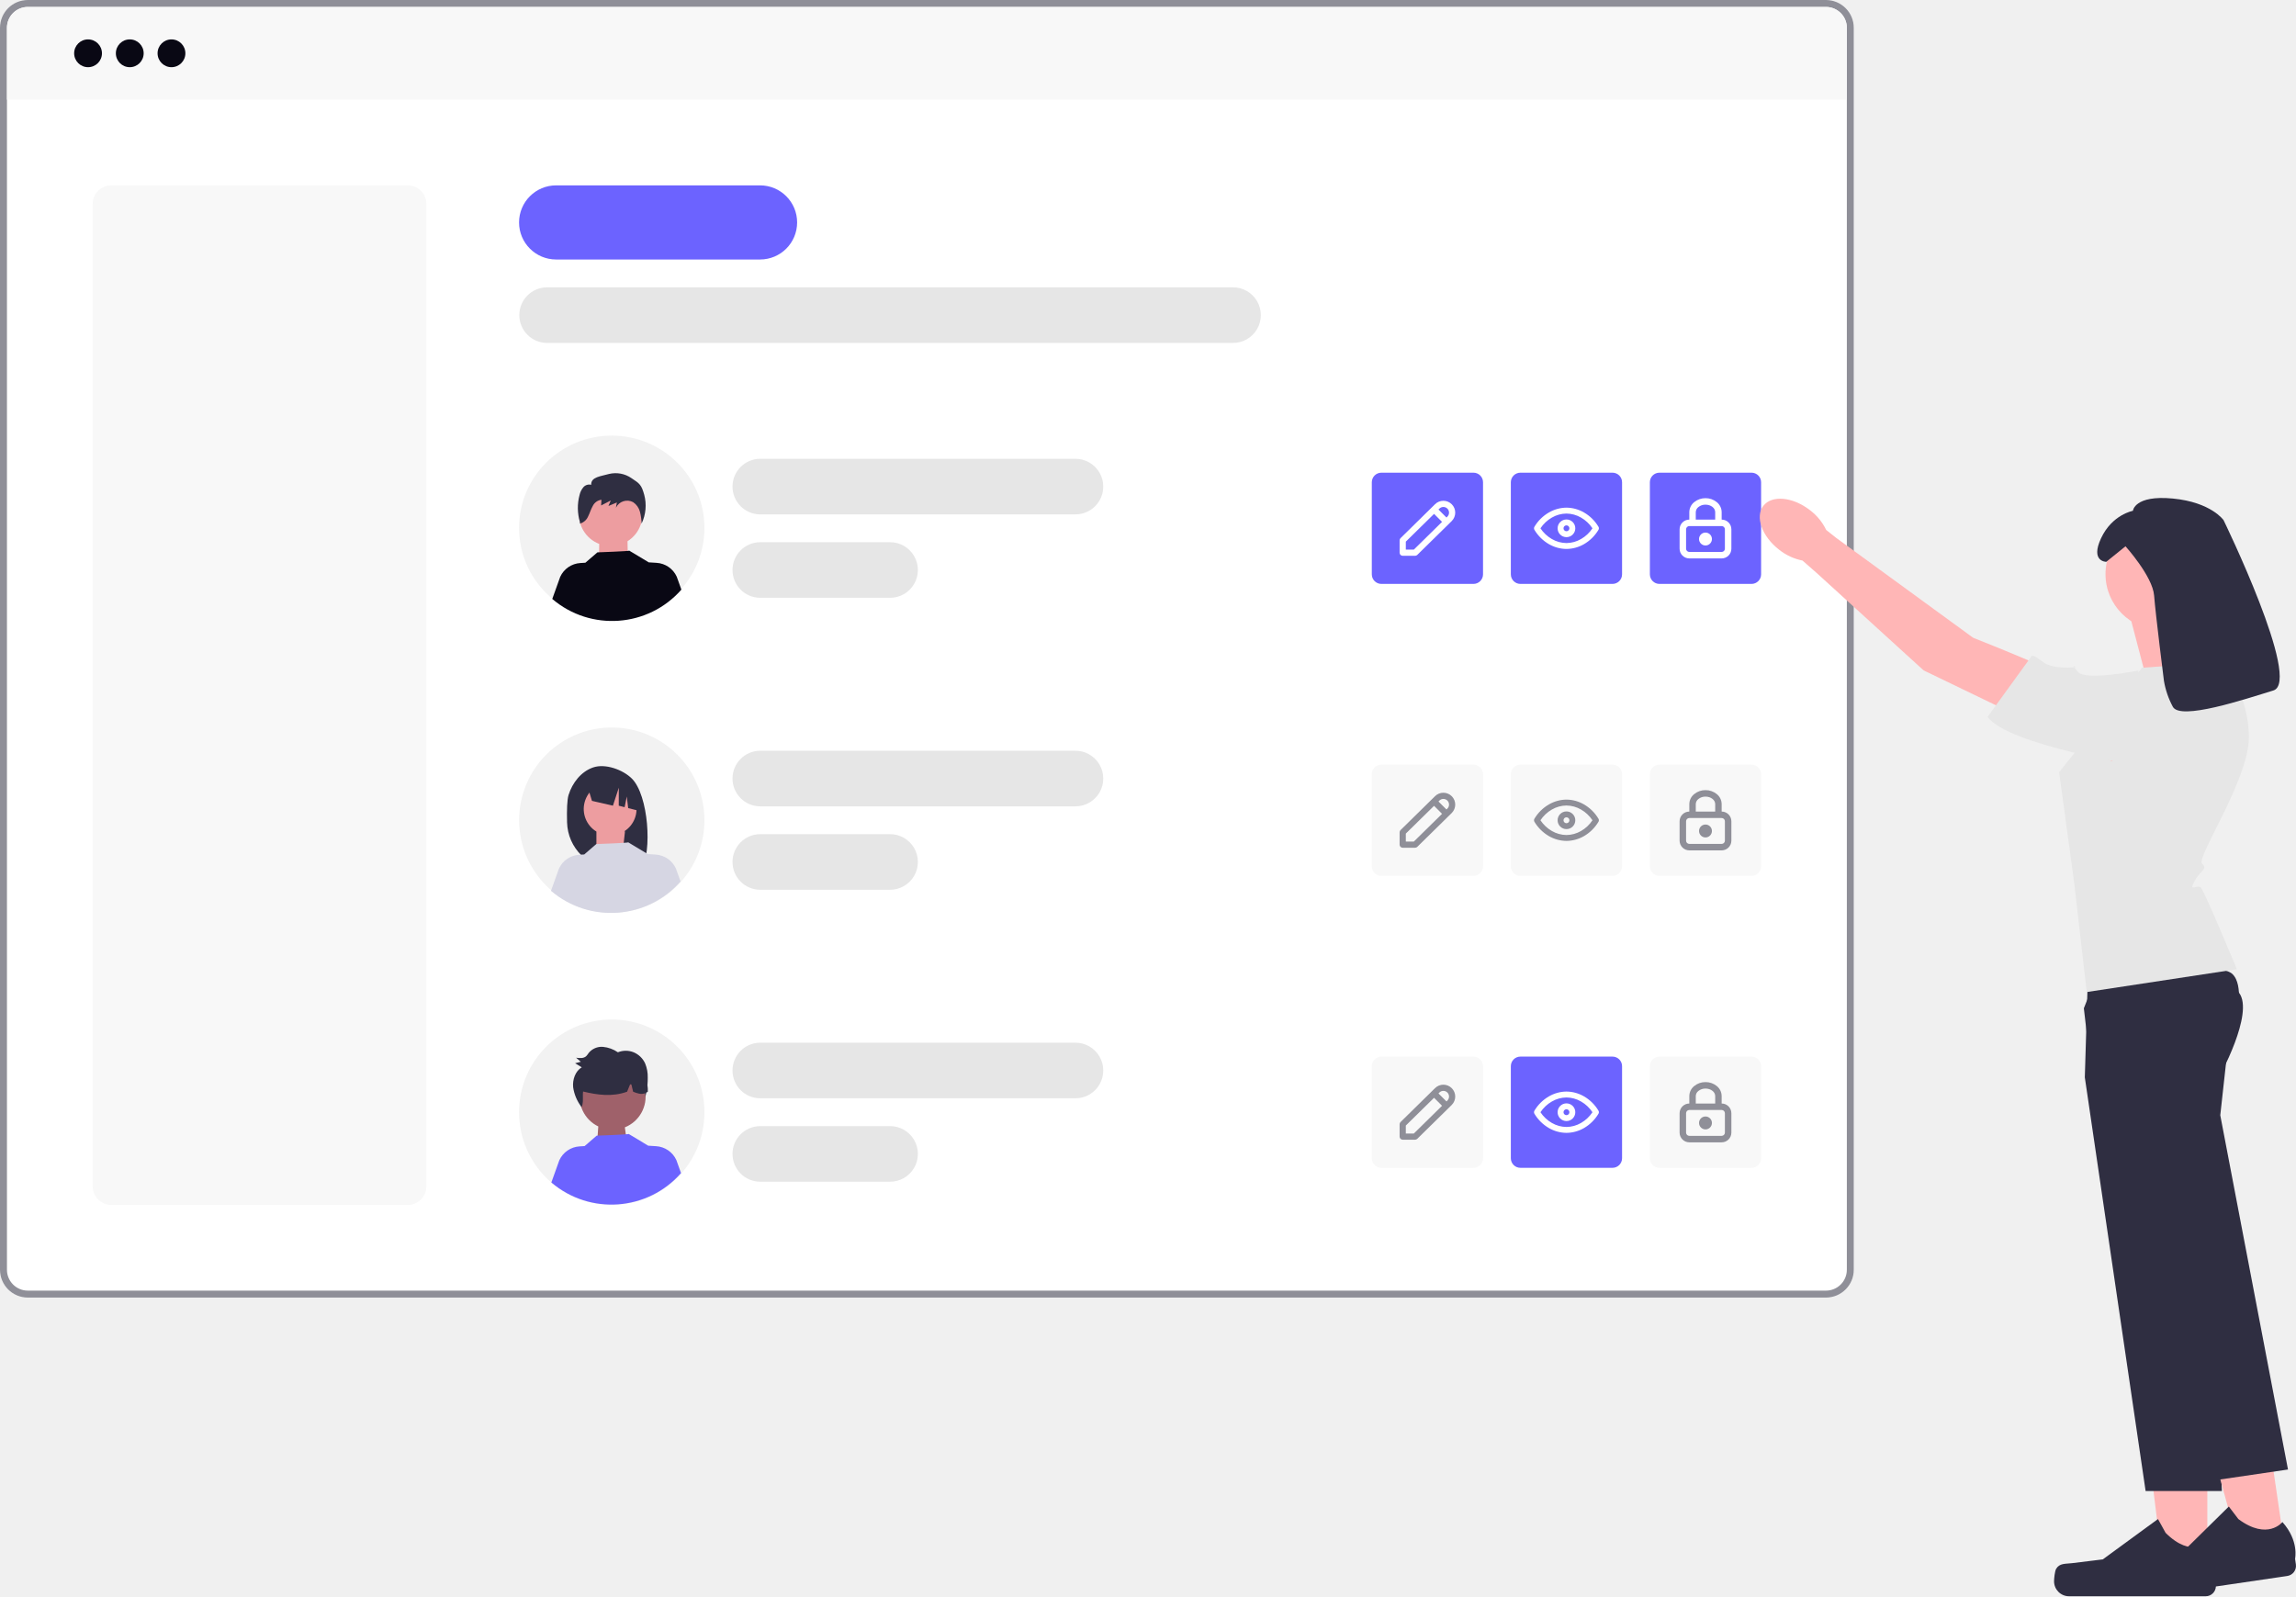
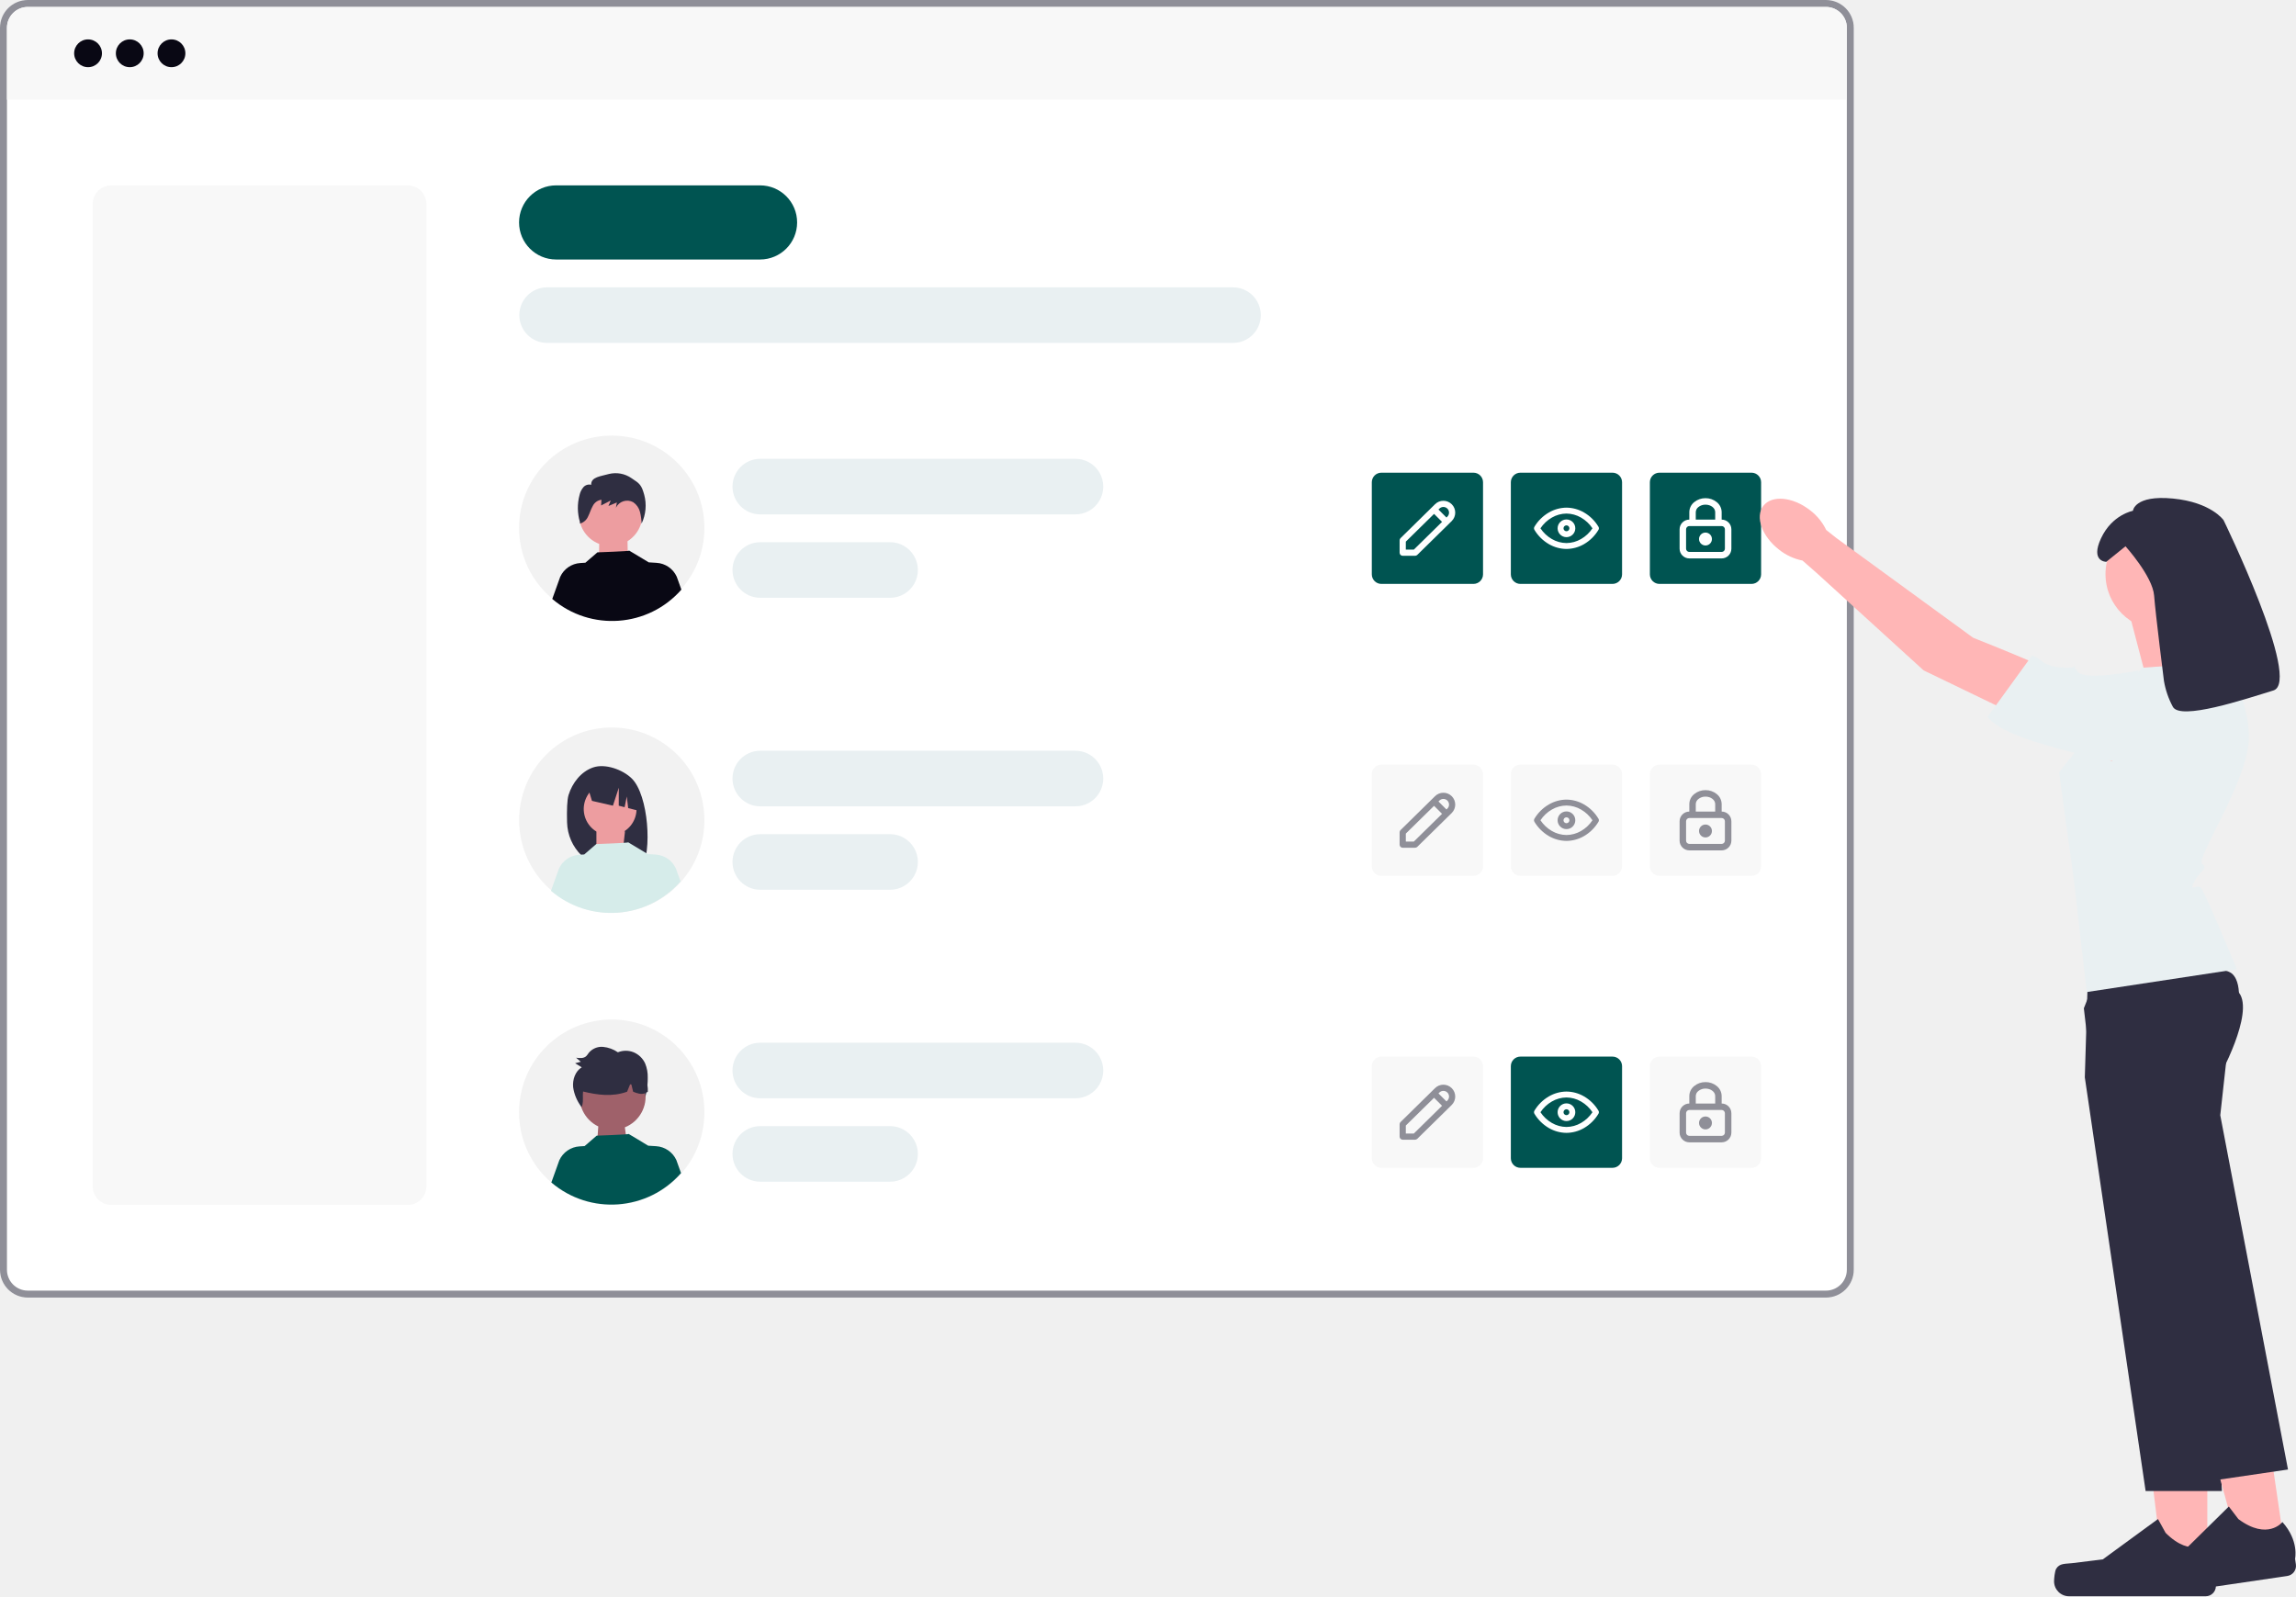
<svg xmlns="http://www.w3.org/2000/svg" width="960" height="667.466" viewBox="0 0 960 667.466" role="img" artist="Katerina Limpitsouni" source="https://undraw.co/">
  <g transform="translate(-451 -115)">
    <path d="M11.627,0H763.478A11.627,11.627,0,0,1,775.1,11.627v519.32a11.627,11.627,0,0,1-11.627,11.627H11.627A11.627,11.627,0,0,1,0,530.947V11.627A11.627,11.627,0,0,1,11.627,0Z" transform="translate(451 115)" fill="#fff" />
    <path d="M11.627,2.907a8.73,8.73,0,0,0-8.72,8.72v519.32a8.73,8.73,0,0,0,8.72,8.72H763.478a8.73,8.73,0,0,0,8.72-8.72V11.627a8.73,8.73,0,0,0-8.72-8.72H11.627m0-2.907H763.478A11.627,11.627,0,0,1,775.1,11.627v519.32a11.627,11.627,0,0,1-11.627,11.627H11.627A11.627,11.627,0,0,1,0,530.947V11.627A11.626,11.626,0,0,1,11.627,0Z" transform="translate(451 115)" fill="#8f8f98" />
    <path d="M8.72,0H760.571a8.72,8.72,0,0,1,8.72,8.72V38.755H0V8.72A8.72,8.72,0,0,1,8.72,0Z" transform="translate(453.907 117.907)" fill="#f8f8f8" opacity="0.998" />
    <path d="M5.813,0A5.813,5.813,0,1,1,0,5.813,5.813,5.813,0,0,1,5.813,0Z" transform="translate(482.004 131.471)" fill="#090814" />
    <path d="M5.813,0A5.813,5.813,0,1,1,0,5.813,5.813,5.813,0,0,1,5.813,0Z" transform="translate(499.444 131.471)" fill="#090814" />
    <path d="M5.813,0A5.813,5.813,0,1,1,0,5.813,5.813,5.813,0,0,1,5.813,0Z" transform="translate(516.884 131.471)" fill="#090814" />
    <path d="M7.751,0H131.768a7.751,7.751,0,0,1,7.751,7.751V418.557a7.751,7.751,0,0,1-7.751,7.751H7.751A7.751,7.751,0,0,1,0,418.557V7.751A7.751,7.751,0,0,1,7.751,0Z" transform="translate(489.755 192.51)" fill="#f8f8f8" />
-     <path d="M15.5,0h85.262a15.5,15.5,0,0,1,0,31H15.5a15.5,15.5,0,0,1,0-31Z" transform="translate(668.029 192.51)" fill="#6c63ff" />
-     <path d="M11.627,0H298.415a11.627,11.627,0,1,1,0,23.253H11.627A11.627,11.627,0,0,1,11.627,0Z" transform="translate(668.029 235.141)" fill="#e6e6e6" />
+     <path d="M15.5,0h85.262a15.5,15.5,0,0,1,0,31H15.5a15.5,15.5,0,0,1,0-31Z" transform="translate(668.029 192.51)" fill="#005451" />
+     <path d="M11.627,0H298.415a11.627,11.627,0,1,1,0,23.253H11.627A11.627,11.627,0,0,1,11.627,0Z" transform="translate(668.029 235.141)" fill="#e9f0f2" />
    <g transform="translate(668.029 419.229)">
      <path d="M290.629,106.763a38.742,38.742,0,1,1-11.3-27.432A38.658,38.658,0,0,1,290.629,106.763Z" transform="translate(-213.119 -67.968)" fill="#f2f2f2" />
      <path d="M272.015,121.263c1.6-5.1,5.242-9.783,10.278-11.509s12.41.9,16.2,4.676c6.925,6.9,8.615,30.612,3.857,38.106-.946-.05-4.212-.087-5.17-.123l-1.355-4.516v4.472q-2.289-.071-4.614-.1a20.08,20.08,0,0,1-19.824-19.584C271.26,127.717,271.384,123.274,272.015,121.263Z" transform="translate(-251.317 -93.085)" fill="#2f2e41" />
      <path d="M5.289,28.88V20.465a11.037,11.037,0,1,1,11.641-.1l.311.018-.946,8.5Z" transform="translate(27.052 23.016)" fill="#ed9da0" />
      <path d="M296.311,121.061l12.707-6.361h0a15.972,15.972,0,0,1,9.355,13.233l.317,3.794-5.321-1.354-.583-4.854-.9,4.475-2.456-.625.023-7.532-2.457,7.526-8.771-2.015Z" transform="translate(-267.747 -96.7)" fill="#2f2e41" />
-       <path d="M305.543,224.923a38.711,38.711,0,0,1-54.178,3.916l3.322-9.268a9.967,9.967,0,0,1,8.466-5.813l2.113-.13,5.039-4.346s13.576-.485,13.375-.717l8.224,4.946-.007-.034,3.233.2a9.963,9.963,0,0,1,8.466,5.813Z" transform="translate(-238.02 -160.57)" fill="#d6d6e3" />
+       <path d="M305.543,224.923a38.711,38.711,0,0,1-54.178,3.916l3.322-9.268a9.967,9.967,0,0,1,8.466-5.813l2.113-.13,5.039-4.346s13.576-.485,13.375-.717l8.224,4.946-.007-.034,3.233.2a9.963,9.963,0,0,1,8.466,5.813Z" transform="translate(-238.02 -160.57)" fill="#d6ecea" />
    </g>
    <g transform="translate(668.029 297.15)">
      <ellipse cx="38.755" cy="38.585" rx="38.755" ry="38.585" fill="#f2f2f2" />
      <path d="M8.466,25.653a13.274,13.274,0,1,1,11.827-1.125l.161,8.671-12.143.163Z" transform="translate(25.055 19.641)" fill="#ed9da0" />
      <path d="M855.094,486.224a38.571,38.571,0,0,1-53.984,3.9l3.31-9.235a9.931,9.931,0,0,1,8.435-5.792l2.105-.129,5.02-4.33s13.527-.483,13.326-.714l8.194,4.929-.007-.034,3.221.2a9.926,9.926,0,0,1,8.435,5.792Z" transform="translate(-787.222 -421.824)" fill="#090814" />
      <path d="M861.838,381.742c-1.122-4.014-1.813-4.622-5.309-6.89a11.655,11.655,0,0,0-9.421-1.75c-3.157.943-7.626,1.181-7.42,4.528a3.239,3.239,0,0,0-3.269,1.009,7.494,7.494,0,0,0-1.6,3.249,20.642,20.642,0,0,0,.194,11.431l-.063.533a5.176,5.176,0,0,0,3.435-2.983c.727-1.407,1.144-2.97,1.932-4.343a4.711,4.711,0,0,1,3.654-2.641l-.137,2.384,4.025-2.074-.958,2.29,3.514-1.469-.393,2.2a5.23,5.23,0,0,1,7.2-2.328,6.953,6.953,0,0,1,2.842,4,20.987,20.987,0,0,1,.679,4.989,17.446,17.446,0,0,0,1.1-12.135Z" transform="translate(-809.524 -357.062)" fill="#2f2e41" />
    </g>
    <g transform="translate(668.029 541.307)">
      <circle cx="38.755" cy="38.755" r="38.755" transform="translate(0 0)" fill="#f2f2f2" />
      <path d="M7.211,34.8l.611-8.531a13.806,13.806,0,1,1,11.109.376L20.072,34.8Z" transform="translate(25.304 18.438)" fill="#9f616a" />
-       <path d="M305.586,484.936a38.742,38.742,0,0,1-54.221,3.919l3.324-9.275a9.974,9.974,0,0,1,8.472-5.818l2.115-.13,5.043-4.349s13.587-.485,13.385-.718l8.23,4.95-.007-.034,3.235.2a9.97,9.97,0,0,1,8.473,5.818Z" transform="translate(-237.862 -420.716)" fill="#6c63ff" />
+       <path d="M305.586,484.936a38.742,38.742,0,0,1-54.221,3.919l3.324-9.275a9.974,9.974,0,0,1,8.472-5.818l2.115-.13,5.043-4.349s13.587-.485,13.385-.718l8.23,4.95-.007-.034,3.235.2a9.97,9.97,0,0,1,8.473,5.818Z" transform="translate(-237.862 -420.716)" fill="#005451" />
      <path d="M309,367.2a30.541,30.541,0,0,0,.133-3.1,14.6,14.6,0,0,0-1.1-5.977,9.184,9.184,0,0,0-4.805-4.642,8.768,8.768,0,0,0-6.574.006,13.241,13.241,0,0,0-6.244-2.273,6.983,6.983,0,0,0-5.953,2.526,9.722,9.722,0,0,1-1.04,1.351c-1.1,1.022-2.779.874-4.245.665l1.973,1.691-2.388.623,2.786,1.691c-2.7,1.619-3.922,5.151-3.6,8.36a17.681,17.681,0,0,0,3.526,8.284c.7-1.476.549-3.242.537-4.9a11.1,11.1,0,0,1,.1-1.612c5.925,1.42,12.116,2.332,18.394.076l1.26-3.085.53.054.73,3.032c1.655.676,3.313,1.267,4.972.646.081.468.129.946.167,1.406.142-.55.267-1.1.377-1.659a4.914,4.914,0,0,0,.628-.4A13.5,13.5,0,0,0,309,367.2Z" transform="translate(-255.327 -339.786)" fill="#2f2e41" />
    </g>
-     <path d="M11.627,0H143.394a11.627,11.627,0,1,1,0,23.253H11.627A11.627,11.627,0,0,1,11.627,0Z" transform="translate(757.166 306.838)" fill="#e6e6e6" />
-     <path d="M11.627,0H65.884a11.627,11.627,0,1,1,0,23.253H11.627A11.627,11.627,0,0,1,11.627,0Z" transform="translate(757.166 341.718)" fill="#e6e6e6" />
-     <path d="M11.627,0H143.394a11.627,11.627,0,1,1,0,23.253H11.627A11.627,11.627,0,0,1,11.627,0Z" transform="translate(757.166 428.917)" fill="#e6e6e6" />
-     <path d="M11.627,0H65.884a11.627,11.627,0,1,1,0,23.253H11.627A11.627,11.627,0,0,1,11.627,0Z" transform="translate(757.166 463.797)" fill="#e6e6e6" />
-     <path d="M11.627,0H143.394a11.627,11.627,0,1,1,0,23.253H11.627A11.627,11.627,0,0,1,11.627,0Z" transform="translate(757.166 550.996)" fill="#e6e6e6" />
-     <path d="M11.627,0H65.884a11.627,11.627,0,1,1,0,23.253H11.627A11.627,11.627,0,0,1,11.627,0Z" transform="translate(757.166 585.876)" fill="#e6e6e6" />
+     <path d="M11.627,0H143.394a11.627,11.627,0,1,1,0,23.253H11.627A11.627,11.627,0,0,1,11.627,0Z" transform="translate(757.166 306.838)" fill="#e9f0f2" />
+     <path d="M11.627,0H65.884a11.627,11.627,0,1,1,0,23.253H11.627A11.627,11.627,0,0,1,11.627,0Z" transform="translate(757.166 341.718)" fill="#e9f0f2" />
+     <path d="M11.627,0H143.394a11.627,11.627,0,1,1,0,23.253H11.627A11.627,11.627,0,0,1,11.627,0Z" transform="translate(757.166 428.917)" fill="#e9f0f2" />
+     <path d="M11.627,0H65.884a11.627,11.627,0,1,1,0,23.253H11.627A11.627,11.627,0,0,1,11.627,0Z" transform="translate(757.166 463.797)" fill="#e9f0f2" />
+     <path d="M11.627,0H143.394a11.627,11.627,0,1,1,0,23.253H11.627A11.627,11.627,0,0,1,11.627,0Z" transform="translate(757.166 550.996)" fill="#e9f0f2" />
+     <path d="M11.627,0H65.884a11.627,11.627,0,1,1,0,23.253H11.627A11.627,11.627,0,0,1,11.627,0Z" transform="translate(757.166 585.876)" fill="#e9f0f2" />
    <g transform="translate(1024.577 312.652)">
-       <rect width="46.506" height="46.506" rx="4" transform="translate(0 0)" fill="#6c63ff" />
+       <rect width="46.506" height="46.506" rx="4" transform="translate(0 0)" fill="#005451" />
      <path d="M1.294,23A1.286,1.286,0,0,1,0,21.718V16.543a1.313,1.313,0,0,1,.388-.927L14.8,1.446a4.954,4.954,0,0,1,7,7.014.008.008,0,0,0-.008.008L20.61,9.629a.986.986,0,0,1-.1.117,1.178,1.178,0,0,1-.138.121L7.374,22.636A1.294,1.294,0,0,1,6.466,23Zm1.3-5.922v3.337H5.944l11.8-11.6L14.405,5.473ZM19.592,7l.384-.379a2.365,2.365,0,0,0-3.347-3.343s-.008,0-.008.012l-.373.367Z" transform="translate(11.627 11.751)" fill="#fff" />
    </g>
    <g transform="translate(1082.71 312.652)">
-       <rect width="46.506" height="46.506" rx="4" transform="translate(0 0)" fill="#6c63ff" />
+       <rect width="46.506" height="46.506" rx="4" transform="translate(0 0)" fill="#005451" />
      <path d="M6.233,15.263A16.968,16.968,0,0,1,.17,9.269,1.268,1.268,0,0,1,.17,8,16.915,16.915,0,0,1,6.233,2.015,14.872,14.872,0,0,1,13.566,0,14.865,14.865,0,0,1,20.9,2.015,16.854,16.854,0,0,1,26.955,8a1.232,1.232,0,0,1,0,1.269A16.907,16.907,0,0,1,20.9,15.263a14.855,14.855,0,0,1-7.331,2.007A14.862,14.862,0,0,1,6.233,15.263ZM7.455,4.16A14.257,14.257,0,0,0,2.692,8.639a14.276,14.276,0,0,0,4.763,4.479,12.382,12.382,0,0,0,6.111,1.688,12.375,12.375,0,0,0,6.109-1.688A14.318,14.318,0,0,0,24.44,8.639,14.3,14.3,0,0,0,19.675,4.16a12.378,12.378,0,0,0-6.109-1.69A12.385,12.385,0,0,0,7.455,4.16ZM9.866,8.639a3.7,3.7,0,1,1,3.7,3.7A3.706,3.706,0,0,1,9.866,8.639Zm2.464,0A1.235,1.235,0,1,0,13.566,7.4,1.238,1.238,0,0,0,12.33,8.639Z" transform="translate(9.688 14.618)" fill="#fff" />
    </g>
    <g transform="translate(1140.843 312.652)">
-       <rect width="46.506" height="46.506" rx="4" transform="translate(0 0)" fill="#6c63ff" />
+       <rect width="46.506" height="46.506" rx="4" transform="translate(0 0)" fill="#005451" />
      <path d="M4.064,25.191A4.071,4.071,0,0,1,0,21.129v-8.11A4.068,4.068,0,0,1,4.064,8.96V5.832a5.407,5.407,0,0,1,2.074-4.2A7.322,7.322,0,0,1,10.828,0a7.324,7.324,0,0,1,4.683,1.628,5.407,5.407,0,0,1,2.074,4.2V8.96a4.068,4.068,0,0,1,4.064,4.06v8.11a4.071,4.071,0,0,1-4.064,4.062ZM2.707,13.019v8.11a1.353,1.353,0,0,0,1.357,1.351H17.585a1.352,1.352,0,0,0,1.353-1.351v-8.11a1.351,1.351,0,0,0-1.353-1.355H4.064A1.352,1.352,0,0,0,2.707,13.019ZM14.882,8.96V5.832c0-1.726-1.818-3.122-4.054-3.122a4.643,4.643,0,0,0-2.966,1,2.78,2.78,0,0,0-1.1,2.122V8.96ZM8.12,17.073a2.7,2.7,0,1,1,2.708,2.71A2.705,2.705,0,0,1,8.12,17.073Z" transform="translate(12.429 10.658)" fill="#fff" />
    </g>
    <g transform="translate(1186.545 318.465)">
      <path d="M157.92,57.326l8.036,30.636,30.636-6.027s-12.054-22.1-9.04-32.143L157.92,57.326Z" transform="translate(-2.879 -3.169)" fill="#ffb6b6" />
      <g transform="translate(123.294 381.781)">
        <path d="M191.7,468.171l-18.449,0-8.776-71.16,27.229,0Z" transform="translate(-127.615 -397.009)" fill="#ffb6b6" />
        <path d="M160.935,469.549h0c-.574.967-.877,4.09-.877,5.215h0a6.262,6.262,0,0,0,6.262,6.262h57.134a4.272,4.272,0,0,0,4.272-4.272v-2.379s2.826-7.149-2.993-15.961c0,0-7.232,6.9-18.039-3.907l-3.187-5.773-23.068,16.871-12.786,1.574c-2.8.344-5.278-.053-6.716,2.37Z" transform="translate(-160.057 -398.805)" fill="#2f2e41" />
      </g>
      <path d="M149.044,255.9l25.422,172.992h31.895l-4.241-98.748-2.232-51.922,6.473-24.715a110.382,110.382,0,0,0,5.438-12.153c2.8-7.515,5.016-16.524,1.73-20.8-1.209-1.575-4.353-2.741-8.625-3.609a89.267,89.267,0,0,0-8.929-1.271c-18.862-1.866-45.691-.7-45.691-.7l-.682,22.507-.378,12.568-.18,5.847Z" transform="translate(-12.89 -8.893)" fill="#2f2e41" />
      <g transform="translate(157.005 374.079)">
        <path d="M168.1,459.434l-18.253,2.682-19.034-69.127,26.939-3.959Z" transform="translate(-105.225 -389.03)" fill="#ffb6b6" />
        <path d="M126.347,470.1h0c-.428,1.041-.273,4.174-.11,5.287h0a6.262,6.262,0,0,0,7.106,5.284l56.526-8.311a4.272,4.272,0,0,0,3.6-4.848l-.346-2.353s1.756-7.484-5.282-15.356c0,0-6.152,7.878-18.415-1.242l-3.993-5.248L145.069,463.36l-12.421,3.417c-2.718.747-5.229.715-6.3,3.322Z" transform="translate(-126.07 -390.915)" fill="#2f2e41" />
      </g>
      <path d="M129.534,226.892l3.487,30.028L152.036,320.2l31.3,104.178,31.552-4.637L186.573,271.615l2.8-25.4s.913-2.525,1.96-6.221c2.078-7.312,4.683-19.221,1.817-25.295a7.1,7.1,0,0,0-1.474-2.122c-1.128-1.093-3.419-1.758-6.49-2.11-12.834-1.45-39.264,2.7-51.025,4.735l-4.63,11.69Z" transform="translate(6.219 -8.739)" fill="#2f2e41" />
-       <path d="M181.127,79.879l-34.654,43.694,6.221,45.555,5.331,46.353,62.779-9.542s-13.56-32.645-15.067-34.152-5.291,2.215-2.646-2.659,5.659-4.874,3.148-7.385,19.587-35.156,19.587-52.734-10.547-31.641-10.547-31.641Z" transform="translate(-21.065 -4.127)" fill="#e6e6e6" />
+       <path d="M181.127,79.879l-34.654,43.694,6.221,45.555,5.331,46.353,62.779-9.542s-13.56-32.645-15.067-34.152-5.291,2.215-2.646-2.659,5.659-4.874,3.148-7.385,19.587-35.156,19.587-52.734-10.547-31.641-10.547-31.641Z" transform="translate(-21.065 -4.127)" fill="#e9f0f2" />
      <ellipse cx="23.345" cy="23.345" rx="23.345" ry="23.345" transform="translate(144.803 13.253)" fill="#ffb6b6" />
      <path d="M161.013,82.871s-3.493-27.64-4.112-35.678S144.937,26.6,144.937,26.6L136.9,33.1s-6.8,0-2.164-9.893,13.294-11.439,13.294-11.439.618-6.682,16.694-5.136,21.217,9.042,21.217,9.042S218.824,83.18,206.767,86.89s-38.953,12.675-42.045,6.8a35.15,35.15,0,0,1-3.71-10.82Z" transform="translate(8.227 -1.639)" fill="#2f2e41" />
      <path d="M111.894,1.665c4.456,3.7,3.354,12.377-2.462,19.38a22.783,22.783,0,0,1-8.546,6.536l-3.4,3.985L53.684,87.41S29.629,142.8,22.441,148.821s-15.729,2.99-15.729,2.99L0,143.647l40.755-77.4,42.014-43,5.67-6.011a22.78,22.78,0,0,1,4.857-9.6c5.816-7,14.142-9.679,18.6-5.978Z" transform="matrix(-0.035, -0.999, 0.999, -0.035, 4.001, 119.885)" fill="#ffb6b6" />
-       <path d="M0,63.856S10.724,8.2,22.928,0L47.246,18.962s2.128.091-1.833,4.565-2.947,14.081-2.947,14.081,1.782-2.306-2.1.9S40.1,63.719,40.1,63.719L0,63.856Z" transform="matrix(-0.035, -0.999, 0.999, -0.035, 96.284, 119.207)" fill="#e6e6e6" />
+       <path d="M0,63.856S10.724,8.2,22.928,0L47.246,18.962s2.128.091-1.833,4.565-2.947,14.081-2.947,14.081,1.782-2.306-2.1.9S40.1,63.719,40.1,63.719L0,63.856Z" transform="matrix(-0.035, -0.999, 0.999, -0.035, 96.284, 119.207)" fill="#e9f0f2" />
    </g>
    <g transform="translate(1024.577 434.731)">
      <rect width="46.506" height="46.506" rx="4" transform="translate(0 0)" fill="#f8f8f8" />
      <path d="M1.294,23A1.286,1.286,0,0,1,0,21.718V16.543a1.313,1.313,0,0,1,.388-.927L14.8,1.446a4.954,4.954,0,0,1,7,7.014.008.008,0,0,0-.008.008L20.61,9.629a.986.986,0,0,1-.1.117,1.178,1.178,0,0,1-.138.121L7.374,22.636A1.294,1.294,0,0,1,6.466,23Zm1.3-5.922v3.337H5.944l11.8-11.6L14.405,5.473ZM19.592,7l.384-.379a2.365,2.365,0,0,0-3.347-3.343s-.008,0-.008.012l-.373.367Z" transform="translate(11.627 11.751)" fill="#8f8f98" />
    </g>
    <g transform="translate(1082.71 434.731)">
      <rect width="46.506" height="46.506" rx="4" transform="translate(0 0)" fill="#f8f8f8" />
      <path d="M6.233,15.263A16.968,16.968,0,0,1,.17,9.269,1.268,1.268,0,0,1,.17,8,16.915,16.915,0,0,1,6.233,2.015,14.872,14.872,0,0,1,13.566,0,14.865,14.865,0,0,1,20.9,2.015,16.854,16.854,0,0,1,26.955,8a1.232,1.232,0,0,1,0,1.269A16.907,16.907,0,0,1,20.9,15.263a14.855,14.855,0,0,1-7.331,2.007A14.862,14.862,0,0,1,6.233,15.263ZM7.455,4.16A14.257,14.257,0,0,0,2.692,8.639a14.276,14.276,0,0,0,4.763,4.479,12.382,12.382,0,0,0,6.111,1.688,12.375,12.375,0,0,0,6.109-1.688A14.318,14.318,0,0,0,24.44,8.639,14.3,14.3,0,0,0,19.675,4.16a12.378,12.378,0,0,0-6.109-1.69A12.385,12.385,0,0,0,7.455,4.16ZM9.866,8.639a3.7,3.7,0,1,1,3.7,3.7A3.706,3.706,0,0,1,9.866,8.639Zm2.464,0A1.235,1.235,0,1,0,13.566,7.4,1.238,1.238,0,0,0,12.33,8.639Z" transform="translate(9.688 14.618)" fill="#8f8f98" />
    </g>
    <g transform="translate(1140.843 434.731)">
      <rect width="46.506" height="46.506" rx="4" transform="translate(0)" fill="#f8f8f8" />
      <path d="M4.064,25.191A4.071,4.071,0,0,1,0,21.129v-8.11A4.068,4.068,0,0,1,4.064,8.96V5.832a5.407,5.407,0,0,1,2.074-4.2A7.322,7.322,0,0,1,10.828,0a7.324,7.324,0,0,1,4.683,1.628,5.407,5.407,0,0,1,2.074,4.2V8.96a4.068,4.068,0,0,1,4.064,4.06v8.11a4.071,4.071,0,0,1-4.064,4.062ZM2.707,13.019v8.11a1.353,1.353,0,0,0,1.357,1.351H17.585a1.352,1.352,0,0,0,1.353-1.351v-8.11a1.351,1.351,0,0,0-1.353-1.355H4.064A1.352,1.352,0,0,0,2.707,13.019ZM14.882,8.96V5.832c0-1.726-1.818-3.122-4.054-3.122a4.643,4.643,0,0,0-2.966,1,2.78,2.78,0,0,0-1.1,2.122V8.96ZM8.12,17.073a2.7,2.7,0,1,1,2.708,2.71A2.705,2.705,0,0,1,8.12,17.073Z" transform="translate(12.429 10.658)" fill="#8f8f98" />
    </g>
    <g transform="translate(1024.577 556.81)">
      <rect width="46.506" height="46.506" rx="4" transform="translate(0 0)" fill="#f8f8f8" />
      <path d="M1.294,23A1.286,1.286,0,0,1,0,21.718V16.543a1.313,1.313,0,0,1,.388-.927L14.8,1.446a4.954,4.954,0,0,1,7,7.014.008.008,0,0,0-.008.008L20.61,9.629a.986.986,0,0,1-.1.117,1.178,1.178,0,0,1-.138.121L7.374,22.636A1.294,1.294,0,0,1,6.466,23Zm1.3-5.922v3.337H5.944l11.8-11.6L14.405,5.473ZM19.592,7l.384-.379a2.365,2.365,0,0,0-3.347-3.343s-.008,0-.008.012l-.373.367Z" transform="translate(11.627 11.751)" fill="#8f8f98" />
    </g>
    <g transform="translate(1082.71 556.81)">
-       <rect width="46.506" height="46.506" rx="4" transform="translate(0 0)" fill="#6c63ff" />
+       <rect width="46.506" height="46.506" rx="4" transform="translate(0 0)" fill="#005451" />
      <path d="M6.233,15.263A16.968,16.968,0,0,1,.17,9.269,1.268,1.268,0,0,1,.17,8,16.915,16.915,0,0,1,6.233,2.015,14.872,14.872,0,0,1,13.566,0,14.865,14.865,0,0,1,20.9,2.015,16.854,16.854,0,0,1,26.955,8a1.232,1.232,0,0,1,0,1.269A16.907,16.907,0,0,1,20.9,15.263a14.855,14.855,0,0,1-7.331,2.007A14.862,14.862,0,0,1,6.233,15.263ZM7.455,4.16A14.257,14.257,0,0,0,2.692,8.639a14.276,14.276,0,0,0,4.763,4.479,12.382,12.382,0,0,0,6.111,1.688,12.375,12.375,0,0,0,6.109-1.688A14.318,14.318,0,0,0,24.44,8.639,14.3,14.3,0,0,0,19.675,4.16a12.378,12.378,0,0,0-6.109-1.69A12.385,12.385,0,0,0,7.455,4.16ZM9.866,8.639a3.7,3.7,0,1,1,3.7,3.7A3.706,3.706,0,0,1,9.866,8.639Zm2.464,0A1.235,1.235,0,1,0,13.566,7.4,1.238,1.238,0,0,0,12.33,8.639Z" transform="translate(9.688 14.618)" fill="#fff" />
    </g>
    <g transform="translate(1140.843 556.81)">
      <rect width="46.506" height="46.506" rx="4" transform="translate(0 0)" fill="#f8f8f8" />
      <path d="M4.064,25.191A4.071,4.071,0,0,1,0,21.129v-8.11A4.068,4.068,0,0,1,4.064,8.96V5.832a5.407,5.407,0,0,1,2.074-4.2A7.322,7.322,0,0,1,10.828,0a7.324,7.324,0,0,1,4.683,1.628,5.407,5.407,0,0,1,2.074,4.2V8.96a4.068,4.068,0,0,1,4.064,4.06v8.11a4.071,4.071,0,0,1-4.064,4.062ZM2.707,13.019v8.11a1.353,1.353,0,0,0,1.357,1.351H17.585a1.352,1.352,0,0,0,1.353-1.351v-8.11a1.351,1.351,0,0,0-1.353-1.355H4.064A1.352,1.352,0,0,0,2.707,13.019ZM14.882,8.96V5.832c0-1.726-1.818-3.122-4.054-3.122a4.643,4.643,0,0,0-2.966,1,2.78,2.78,0,0,0-1.1,2.122V8.96ZM8.12,17.073a2.7,2.7,0,1,1,2.708,2.71A2.705,2.705,0,0,1,8.12,17.073Z" transform="translate(12.429 10.658)" fill="#8f8f98" />
    </g>
  </g>
</svg>
